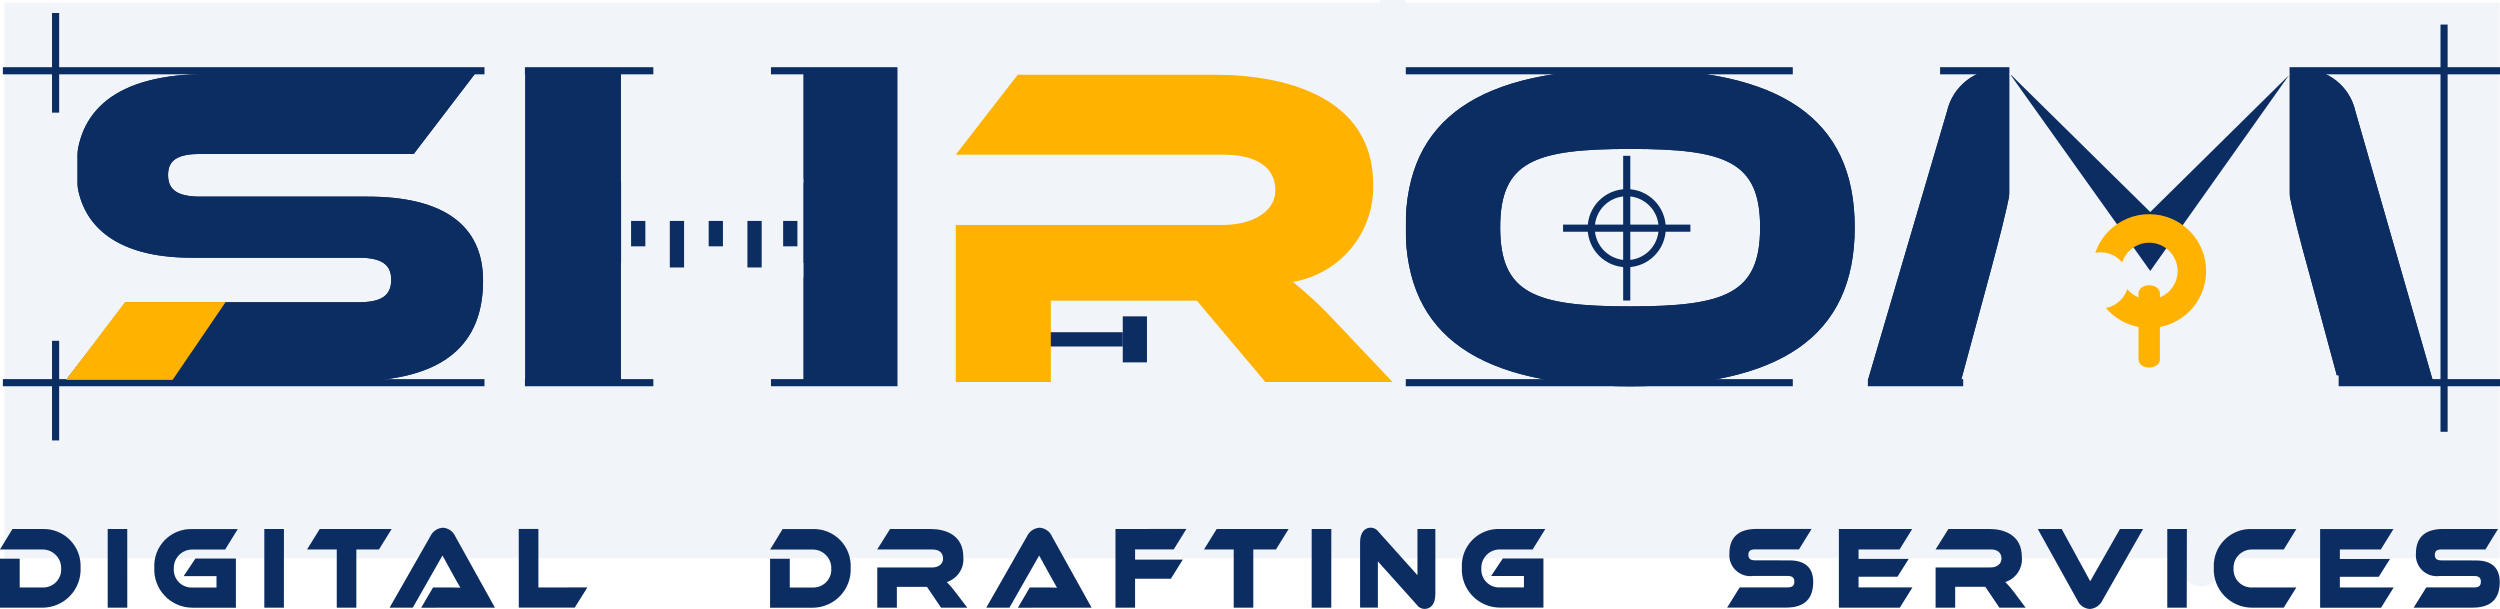
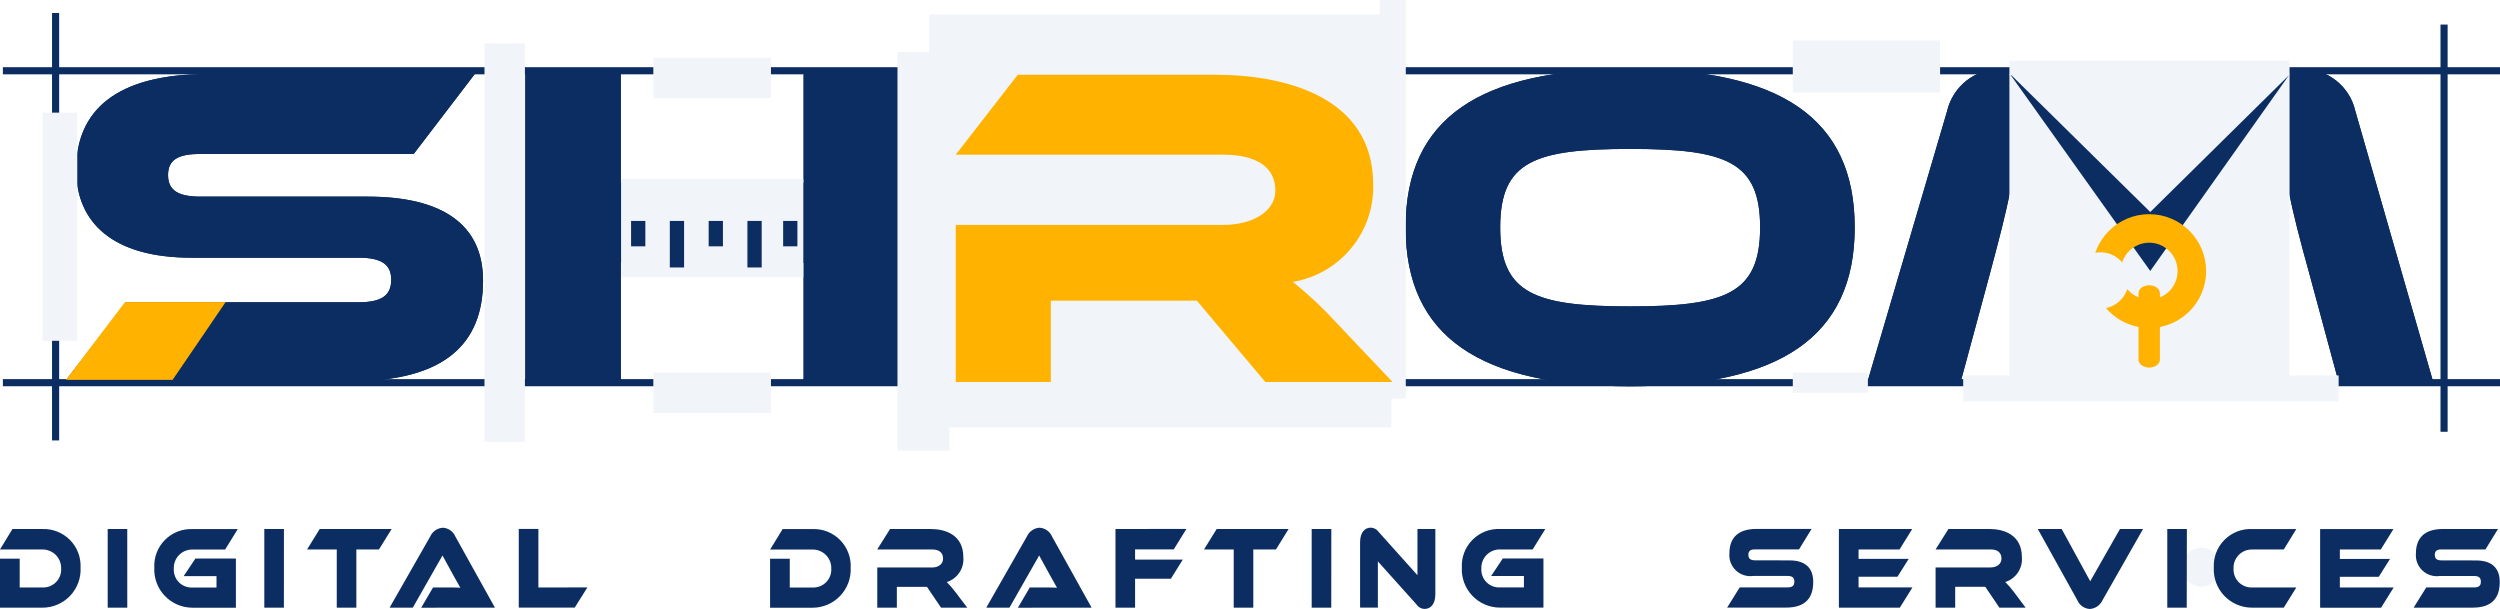
<svg xmlns="http://www.w3.org/2000/svg" width="175.201" height="42.674" viewBox="0 0 175.201 42.674">
-   <g id="Group_7" data-name="Group 7" transform="translate(-8.799 -7.947)">
-     <rect id="Rectangle_17" data-name="Rectangle 17" width="174.873" height="38.941" transform="translate(9.102 8.128)" fill="#f1f4f9" />
+   <g id="Group_13" data-name="Group 13" transform="translate(-8.799 -7.947)">
+     <rect id="Rectangle_17" data-name="Rectangle 17" width="174.873" height="38.941" transform="translate(9.102 8.128)" fill="none" />
    <path id="Path_2" data-name="Path 2" d="M13.31-99.174c-1.545,0-2.285-.418-2.285-1.513s.74-1.48,2.285-1.48H28.242l4.28-5.6h-18.7c-6.533,0-9.236,2.639-9.236,6.694,0,3.7,2.542,6.179,8.078,6.179H24.38c1.577,0,2.285.451,2.285,1.545,0,1.126-.708,1.577-2.285,1.577H8.1l-4.28,5.535H23.865c6.565,0,9.236-2.639,9.236-7.048,0-3.926-2.832-5.889-8.078-5.889Zm48.884-8.592H55.564v7.627H42.756v-7.627H36.062v21.529h6.694v-8.3H55.564v8.3h6.629ZM92.862-90.42a27.455,27.455,0,0,0-3.025-2.832,6.741,6.741,0,0,0,5.632-6.822c0-6.147-6.179-7.691-11.07-7.691H70.561l-4.344,5.6h18.73c2.285,0,3.669.837,3.669,2.51,0,1.48-1.609,2.414-3.669,2.414H66.216v11.006h6.662v-5.7H83.111l4.8,5.7h8.914Zm20.628-17.7c-10.491,0-15.737,3.411-15.737,11.1S103-85.883,113.491-85.883c10.459,0,15.737-3.443,15.737-11.135S123.95-108.12,113.491-108.12Zm0,16.638c-6.694,0-9.107-.9-9.107-5.535s2.414-5.5,9.107-5.5,9.107.869,9.107,5.5S120.184-91.482,113.491-91.482ZM143.1-105.835a3.944,3.944,0,0,0-3.637-2.285,3.819,3.819,0,0,0-3.765,2.961l-5.567,18.923h6.533l2.027-7.5c.644-2.414,1.126-4.216,1.448-5.921.676,1.448,1.448,2.961,3.025,5.921l2.9,5.439c1.126,2.124,2.221,2.414,3.83,2.414s2.7-.29,3.83-2.414l2.9-5.407c1.48-2.8,2.285-4.441,2.993-5.954.354,1.738.8,3.476,1.48,5.921l2.027,7.5h6.629l-5.439-18.923a3.784,3.784,0,0,0-3.733-2.961,4.011,4.011,0,0,0-3.669,2.285l-3.443,6.114c-1.9,3.315-2.735,4.892-3.443,6.4-.74-1.513-1.577-3.122-3.476-6.436Z" transform="translate(9.551 120.901)" fill="#0c2d62" />
    <path id="Path_8" data-name="Path 8" d="M13.31-99.174c-1.545,0-2.285-.418-2.285-1.513s.74-1.48,2.285-1.48H28.242l4.28-5.6h-18.7c-6.533,0-9.236,2.639-9.236,6.694,0,3.7,2.542,6.179,8.078,6.179H24.38c1.577,0,2.285.451,2.285,1.545,0,1.126-.708,1.577-2.285,1.577H8.1l-4.28,5.535H23.865c6.565,0,9.236-2.639,9.236-7.048,0-3.926-2.832-5.889-8.078-5.889Zm48.884-8.592H55.564v7.627H42.756v-7.627H36.062v21.529h6.694v-8.3H55.564v8.3h6.629ZM92.862-90.42a27.455,27.455,0,0,0-3.025-2.832,6.741,6.741,0,0,0,5.632-6.822c0-6.147-6.179-7.691-11.07-7.691H70.561l-4.344,5.6h18.73c2.285,0,3.669.837,3.669,2.51,0,1.48-1.609,2.414-3.669,2.414H66.216v11.006h6.662v-5.7H83.111l4.8,5.7h8.914Zm20.628-17.7c-10.491,0-15.737,3.411-15.737,11.1S103-85.883,113.491-85.883c10.459,0,15.737-3.443,15.737-11.135S123.95-108.12,113.491-108.12Zm0,16.638c-6.694,0-9.107-.9-9.107-5.535s2.414-5.5,9.107-5.5,9.107.869,9.107,5.5S120.184-91.482,113.491-91.482ZM143.1-105.835a3.944,3.944,0,0,0-3.637-2.285,3.819,3.819,0,0,0-3.765,2.961l-5.567,18.923h6.533l2.027-7.5c.644-2.414,1.126-4.216,1.448-5.921.676,1.448,1.448,2.961,3.025,5.921l2.9,5.439c1.126,2.124,2.221,2.414,3.83,2.414s2.7-.29,3.83-2.414l2.9-5.407c1.48-2.8,2.285-4.441,2.993-5.954.354,1.738.8,3.476,1.48,5.921l2.027,7.5h6.629l-5.439-18.923a3.784,3.784,0,0,0-3.733-2.961,4.011,4.011,0,0,0-3.669,2.285l-3.443,6.114c-1.9,3.315-2.735,4.892-3.443,6.4-.74-1.513-1.577-3.122-3.476-6.436Z" transform="translate(9.551 120.901)" fill="#0c2d62" />
    <rect id="Rectangle_10" data-name="Rectangle 10" width="19.633" height="21.859" transform="translate(149.619 13.007)" fill="#f1f4f9" />
    <line id="Line_1" data-name="Line 1" x2="175" transform="translate(9 12.906)" fill="none" stroke="#0c2d62" stroke-width="0.5" />
    <path id="Path_6" data-name="Path 6" d="M0,0H175" transform="translate(9 34.765)" fill="none" stroke="#0c2d62" stroke-width="0.5" />
    <rect id="Rectangle_13" data-name="Rectangle 13" width="32.384" height="28.943" transform="translate(73.921 8.959)" fill="#f1f4f9" />
    <line id="Line_3" data-name="Line 3" y2="29.955" transform="translate(12.695 8.858)" fill="none" stroke="#0c2d62" stroke-width="0.5" />
    <line id="Line_4" data-name="Line 4" y2="28.538" transform="translate(180.08 9.668)" fill="none" stroke="#0c2d62" stroke-width="0.5" />
    <rect id="Rectangle_1" data-name="Rectangle 1" width="12.771" height="6.882" transform="translate(52.325 20.496)" fill="#f1f4f9" />
    <g id="Group_2" data-name="Group 2" transform="translate(53.525 23.431)">
      <g id="Group_1" data-name="Group 1" transform="translate(10.372 0) rotate(90)">
        <path id="Path_12" data-name="Path 12" d="M3.261,0" transform="translate(0 -1)" fill="none" stroke="#0c2d62" stroke-width="1" />
        <line id="Line_6" data-name="Line 6" x2="1.779" transform="translate(0 -0.285)" fill="none" stroke="#0c2d62" stroke-width="1" />
      </g>
      <g id="Group_1-2" data-name="Group 1" transform="translate(7.153 0) rotate(90)">
        <line id="Line_5" data-name="Line 5" x2="3.261" transform="translate(0 -1)" fill="none" stroke="#0c2d62" stroke-width="1" />
        <line id="Line_6-2" data-name="Line 6" x2="1.779" transform="translate(0 1.715)" fill="none" stroke="#0c2d62" stroke-width="1" />
      </g>
      <g id="Group_1-3" data-name="Group 1" transform="translate(0.715 0) rotate(90)">
        <line id="Line_5-2" data-name="Line 5" x2="3.261" transform="translate(0 -2)" fill="none" stroke="#0c2d62" stroke-width="1" />
        <line id="Line_6-3" data-name="Line 6" x2="1.779" transform="translate(0 0.715)" fill="none" stroke="#0c2d62" stroke-width="1" />
      </g>
-     </g>
-     <g id="Group_3" data-name="Group 3" transform="translate(118.338 18.866)">
-       <g id="Ellipse_1" data-name="Ellipse 1" transform="translate(1.724 2.333)" fill="none" stroke="#0c2d62" stroke-width="0.5">
-         <circle cx="2.738" cy="2.738" r="2.738" stroke="none" />
-         <circle cx="2.738" cy="2.738" r="2.488" fill="none" />
-       </g>
-       <line id="Line_7" data-name="Line 7" y2="10.142" transform="translate(4.463 0)" fill="none" stroke="#0c2d62" stroke-width="0.5" />
-       <line id="Line_8" data-name="Line 8" x2="8.925" transform="translate(0 5.071)" fill="none" stroke="#0c2d62" stroke-width="0.5" />
-     </g>
-     <rect id="Rectangle_3" data-name="Rectangle 3" width="11.334" height="5.566" transform="translate(74.933 28.997)" fill="#f1f4f9" />
-     <line id="Line_10" data-name="Line 10" x2="7.286" transform="translate(80.196 31.729)" fill="none" stroke="#0c2d62" stroke-width="1" />
-     <g id="Path_3" data-name="Path 3" transform="translate(87.482 30.117)" fill="#0c2d62">
-       <path d="M 1.197 2.725 L 0.5 2.725 L 0.5 0.5 L 1.197 0.5 L 1.197 0.969 L 1.197 2.725 Z" stroke="none" />
-       <path d="M -7.152557373046875e-07 -4.291534423828125e-06 L 1.697 -4.291534423828125e-06 L 1.697 3.225 L -7.152557373046875e-07 3.225 L -7.152557373046875e-07 -4.291534423828125e-06 Z" stroke="none" fill="#0c2d62" />
    </g>
    <rect id="Rectangle_5" data-name="Rectangle 5" width="2.429" height="15.99" transform="translate(11.785 15.841)" fill="#f1f4f9" />
    <rect id="Rectangle_6" data-name="Rectangle 6" width="2.834" height="27.931" transform="translate(42.752 10.983)" fill="#f1f4f9" />
    <rect id="Rectangle_7" data-name="Rectangle 7" width="3.643" height="27.931" transform="translate(71.695 11.59)" fill="#f1f4f9" />
    <rect id="Rectangle_8" data-name="Rectangle 8" width="1.822" height="27.931" transform="translate(105.496 7.947)" fill="#f1f4f9" />
    <rect id="Rectangle_9" data-name="Rectangle 9" width="10.322" height="3.643" transform="translate(134.439 10.781)" fill="#f1f4f9" />
    <rect id="Rectangle_14" data-name="Rectangle 14" width="5.262" height="1.417" transform="translate(134.439 34.057)" fill="#f1f4f9" />
    <rect id="Rectangle_12" data-name="Rectangle 12" width="26.312" height="1.822" transform="translate(146.38 34.259)" fill="#f1f4f9" />
    <g id="Group_4" data-name="Group 4" transform="translate(149.619 13.081)">
      <path id="Path_4" data-name="Path 4" d="M830.263,185.242l-9.872-13.856,9.872,9.725,9.721-9.589Z" transform="translate(-820.392 -171.386)" fill="#0c2d62" />
      <path id="Path_5" data-name="Path 5" d="M818.287,178.9a10.741,10.741,0,0,1,9.558-2.8,12.8,12.8,0,0,1,5.292,2.8" transform="translate(-815.57 -167.927)" fill="none" stroke="#ffb200" stroke-linecap="round" stroke-width="1" opacity="0" />
      <g id="Ellipse_2" data-name="Ellipse 2" transform="translate(5.808 9.875)" fill="none" stroke="#ffb200" stroke-width="2">
        <ellipse cx="3.989" cy="3.989" rx="3.989" ry="3.989" stroke="none" />
        <ellipse cx="3.989" cy="3.989" rx="2.989" ry="2.989" fill="none" />
      </g>
      <ellipse id="Ellipse_3" data-name="Ellipse 3" cx="1.36" cy="1.36" rx="1.36" ry="1.36" transform="translate(12.083 33.252)" fill="#f1f4f9" />
      <path id="Path_7" data-name="Path 7" d="M.75,0c.414,0,.75.25.75.559V5.213c0,.309-.336.559-.75.559S0,5.522,0,5.213V.559C0,.25.336,0,.75,0Z" transform="translate(9.047 14.856)" fill="#ffb200" />
    </g>
    <rect id="Rectangle_11" data-name="Rectangle 11" width="19.633" height="1.012" transform="translate(149.619 12.198)" fill="#f1f4f9" />
    <path id="Path_9" data-name="Path 9" d="M338.763-89.025a27.454,27.454,0,0,0-3.025-2.832,6.741,6.741,0,0,0,5.632-6.822c0-6.147-6.179-7.691-11.07-7.691H316.461l-4.345,5.6h18.73c2.285,0,3.669.837,3.669,2.51,0,1.48-1.609,2.414-3.669,2.414h-18.73v11.006h6.662v-5.7h10.234l4.8,5.7h8.914Zm4.892-6.6Z" transform="translate(-236.338 119.556)" fill="#ffb200" />
    <rect id="Rectangle_15" data-name="Rectangle 15" width="8.243" height="2.834" transform="translate(54.585 11.995)" fill="#f1f4f9" />
    <rect id="Rectangle_16" data-name="Rectangle 16" width="8.243" height="2.834" transform="translate(54.585 34.057)" fill="#f1f4f9" />
    <path id="Path_10" data-name="Path 10" d="M241.264,432.328h7.053L244.6,437.78h-7.468Z" transform="translate(-223.704 -403.214)" fill="#ffb200" />
    <path id="Path_11" data-name="Path 11" d="M7.6-18.286a2.585,2.585,0,0,0-2.674-2.7h-2.1l-.876,1.434H4.925a1.3,1.3,0,0,1,1.314,1.343,1.257,1.257,0,0,1-1.314,1.319H3.333v-2.019H1.953v3.436H4.925A2.677,2.677,0,0,0,7.6-18.286Zm3.271-2.7H9.5v5.513h1.373Zm3.954,3.3h2.3v.8H15.44a1.247,1.247,0,0,1-1.307-1.319,1.288,1.288,0,0,1,1.307-1.343h2.289l.889-1.434H15.44a2.578,2.578,0,0,0-2.674,2.7,2.677,2.677,0,0,0,2.674,2.81h3.045v-3.445H15.646Zm7.026-3.3H20.476v5.513h1.373Zm2.508,0-.889,1.434h2.083v4.079h1.373v-4.079H28.51l.889-1.434Zm12.28,5.513-2.773-4.986a1.013,1.013,0,0,0-.876-.618,1.043,1.043,0,0,0-.889.618l-2.846,4.986h1.625l2.083-3.659.8,1.459c.146.264.332.6.451.8-.212-.016-.524-.016-.789-.016H32.3l-.829,1.417Zm3.045-1.417v-4.1H38.308v5.513h3.921l.889-1.417Zm21.886-1.393a2.585,2.585,0,0,0-2.674-2.7H56.8l-.876,1.434h2.972a1.3,1.3,0,0,1,1.314,1.343,1.257,1.257,0,0,1-1.314,1.319H57.3v-2.019h-1.38v3.436h2.972A2.677,2.677,0,0,0,61.568-18.286Zm7.357,1.739a6.372,6.372,0,0,0-.624-.725,1.674,1.674,0,0,0,1.161-1.747c0-1.574-1.274-1.97-2.282-1.97H64.327l-.9,1.434h3.861c.471,0,.756.214.756.643,0,.379-.332.618-.756.618H63.432v2.818h1.373v-1.459h2.11l.988,1.459h1.838Zm9.527,1.071-2.773-4.986a1.013,1.013,0,0,0-.876-.618,1.043,1.043,0,0,0-.889.618l-2.846,4.986h1.625l2.083-3.659.8,1.459c.146.264.332.6.451.8-.212-.016-.524-.016-.789-.016H74.119l-.829,1.417Zm1.672-5.513v5.513H81.5V-17.5h2.508l.836-1.343H81.5v-.717H84.21l.889-1.434Zm7.092,0-.889,1.434h2.083v4.079h1.373v-4.079h1.586l.889-1.434Zm8.034,0H93.876v5.513h1.373Zm6.535,5.6c.4,0,.756-.3.756-1.038v-4.565h-1.254v3.239l-2.72-3.033a.69.69,0,0,0-.551-.3c-.391,0-.75.3-.75,1.03v4.574h1.247v-3.239l2.72,3.033A.674.674,0,0,0,101.784-15.385Zm4.664-2.307h2.3v.8h-1.678a1.247,1.247,0,0,1-1.307-1.319,1.288,1.288,0,0,1,1.307-1.343h2.289l.889-1.434h-3.178a2.578,2.578,0,0,0-2.674,2.7,2.677,2.677,0,0,0,2.674,2.81h3.045v-3.445H107.27Zm18.5-1.1c-.318,0-.471-.107-.471-.387s.153-.379.471-.379h3.078l.882-1.434H125.05c-1.347,0-1.9.676-1.9,1.714a1.468,1.468,0,0,0,1.665,1.582h2.415c.325,0,.471.115.471.4s-.146.4-.471.4h-3.357l-.882,1.417h4.133c1.353,0,1.9-.676,1.9-1.8,0-1.005-.584-1.508-1.665-1.508Zm7.251,1.9v-.75h2.727l.789-1.253h-3.516v-.659h2.873l.889-1.434h-5.141v5.513h4.272l.882-1.417Zm10.907.346a6.374,6.374,0,0,0-.624-.725,1.674,1.674,0,0,0,1.161-1.747c0-1.574-1.274-1.97-2.282-1.97H138.5l-.9,1.434h3.861c.471,0,.756.214.756.643,0,.379-.332.618-.756.618h-3.861v2.818h1.373v-1.459h2.11l.988,1.459h1.838Zm1.652-4.442L147.533-16a1.013,1.013,0,0,0,.876.618A1.06,1.06,0,0,0,149.3-16l2.839-4.986h-1.619l-2.083,3.659-2-3.659Zm10.449,0h-1.373v5.513H155.2Zm4.571,4.1a1.258,1.258,0,0,1-1.3-1.319,1.278,1.278,0,0,1,1.3-1.343H162l.882-1.434h-3.111a2.578,2.578,0,0,0-2.674,2.7,2.677,2.677,0,0,0,2.674,2.81H162l.882-1.417Zm6.15,0v-.75h2.727l.789-1.253h-3.516v-.659H168.8l.889-1.434h-5.141v5.513h4.272l.882-1.417Zm7.125-1.9c-.318,0-.471-.107-.471-.387s.153-.379.471-.379h3.078l.882-1.434h-3.854c-1.347,0-1.9.676-1.9,1.714a1.468,1.468,0,0,0,1.665,1.582h2.415c.325,0,.471.115.471.4s-.146.4-.471.4h-3.357l-.882,1.417h4.133c1.353,0,1.9-.676,1.9-1.8,0-1.005-.584-1.508-1.665-1.508Z" transform="translate(6.846 66.007)" fill="#0c2d62" />
    <circle id="Ellipse_4" data-name="Ellipse 4" cx="1.97" cy="1.97" r="1.97" transform="translate(154.036 25.628)" fill="#f1f4f9" />
  </g>
</svg>
